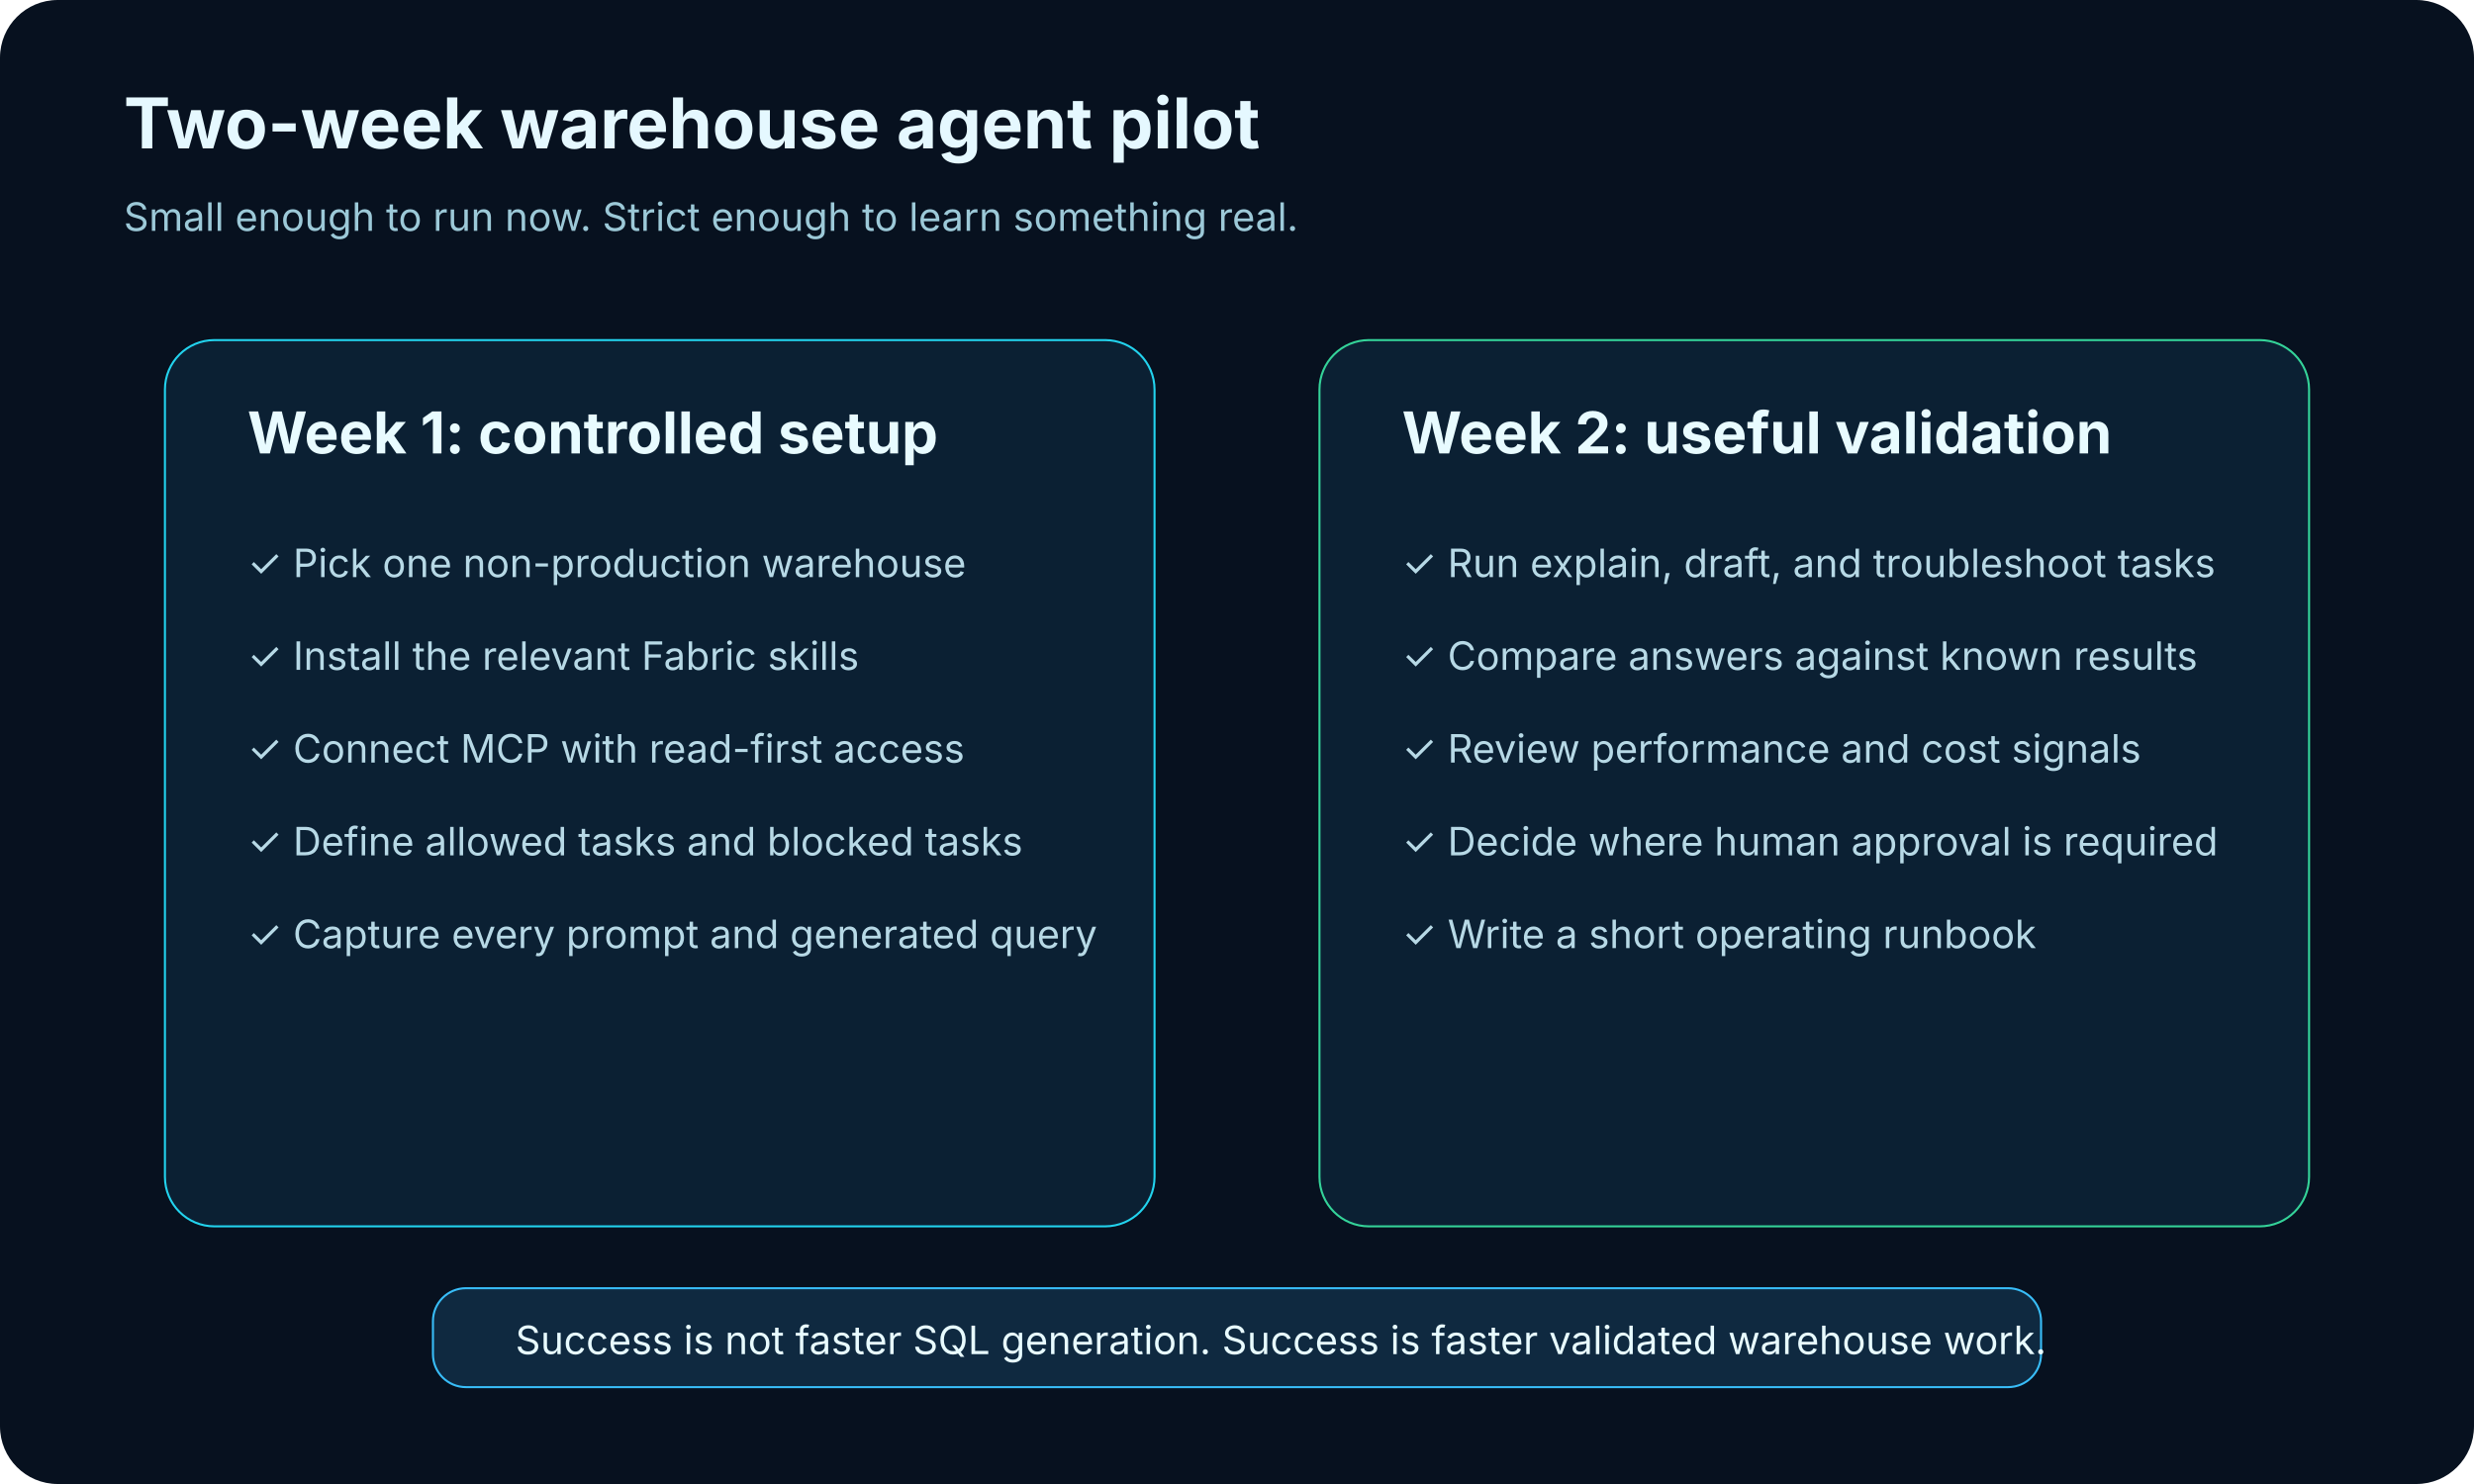
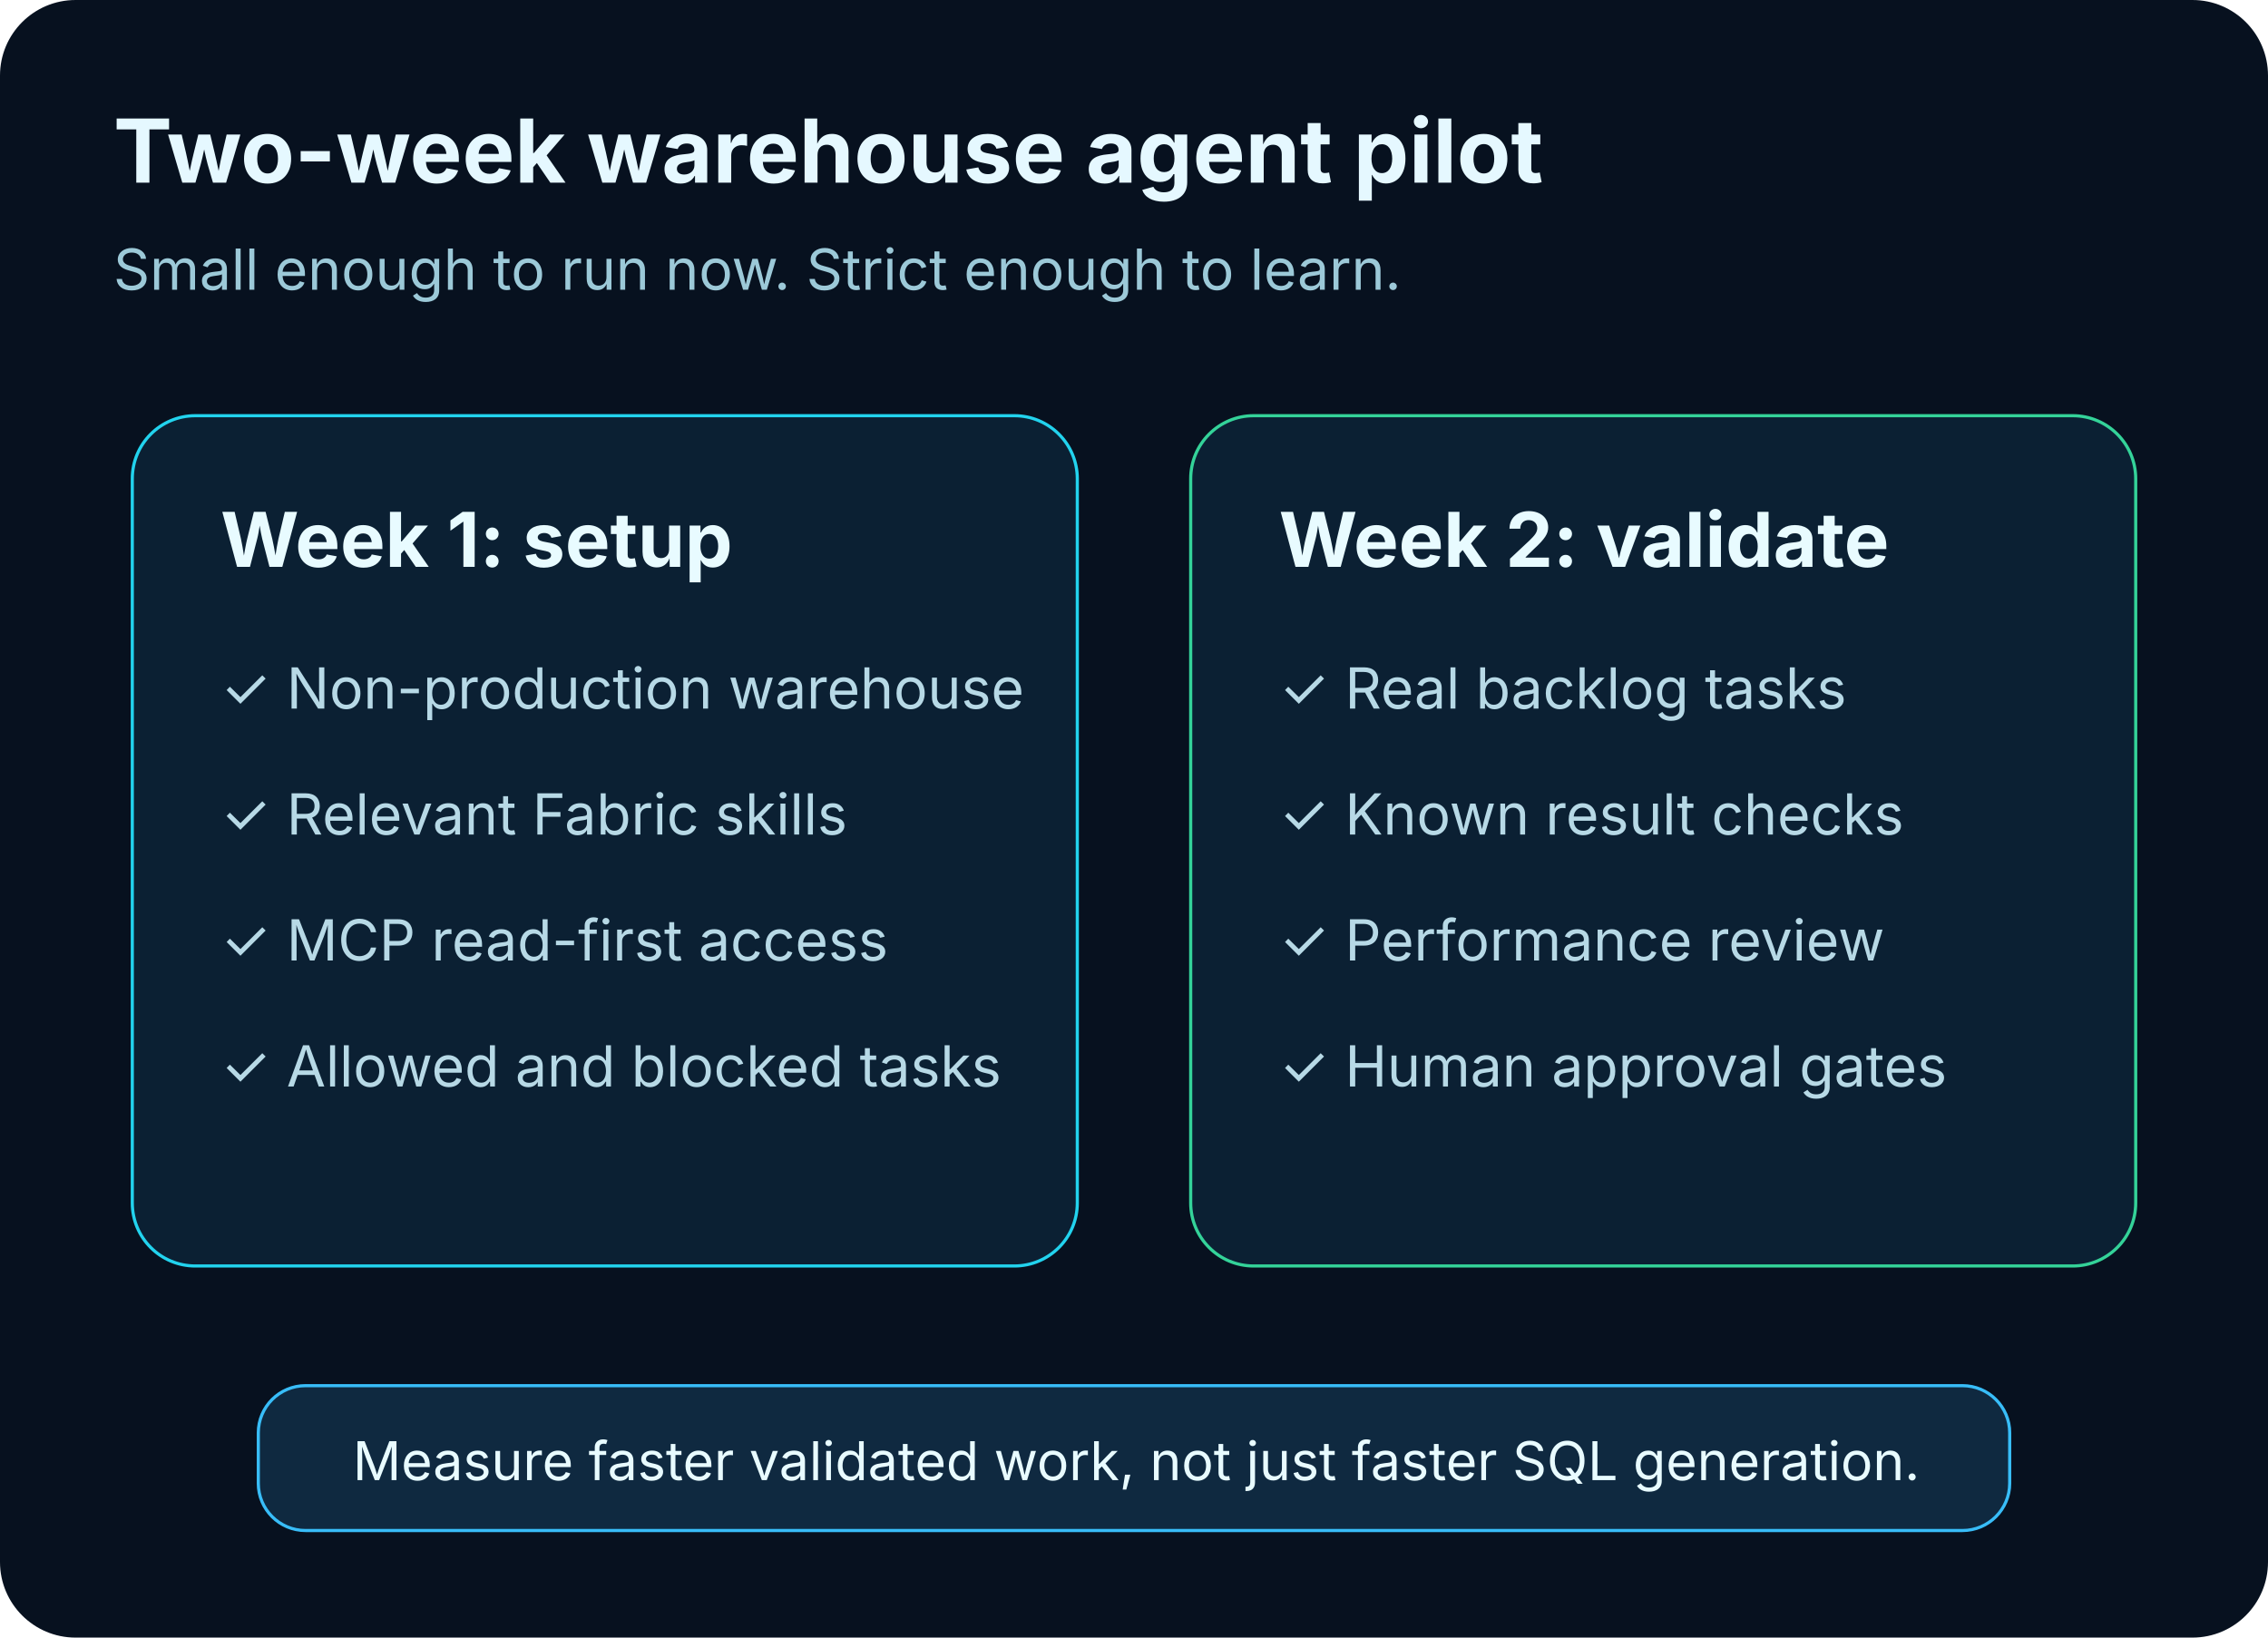
- <svg xmlns="http://www.w3.org/2000/svg" width="1200" height="720" viewBox="0 0 1200 720" role="img" aria-labelledby="title desc">
-   <rect width="1200" height="720" rx="28" fill="#07111f" />
-   <text x="60" y="72" fill="#e5f8ff" font-family="Inter, Segoe UI, Arial" font-size="34" font-weight="700">Two-week warehouse agent pilot</text>
-   <text x="60" y="112" fill="#9cc9d8" font-family="Inter, Segoe UI, Arial" font-size="19">Small enough to run now. Strict enough to learn something real.</text>
-   <g font-family="Inter, Segoe UI, Arial" font-size="19">
-     <rect x="80" y="165" width="480" height="430" rx="24" fill="#0b2033" stroke="#22d3ee" />
-     <text x="120" y="220" fill="#e8fbff" font-size="28" font-weight="700">Week 1: controlled setup</text>
-     <text x="120" y="280" fill="#b7d9e6">✓ Pick one non-production warehouse</text>
-     <text x="120" y="325" fill="#b7d9e6">✓ Install the relevant Fabric skills</text>
-     <text x="120" y="370" fill="#b7d9e6">✓ Connect MCP with read-first access</text>
-     <text x="120" y="415" fill="#b7d9e6">✓ Define allowed tasks and blocked tasks</text>
-     <text x="120" y="460" fill="#b7d9e6">✓ Capture every prompt and generated query</text>
-     <rect x="640" y="165" width="480" height="430" rx="24" fill="#0b2033" stroke="#34d399" />
-     <text x="680" y="220" fill="#e8fbff" font-size="28" font-weight="700">Week 2: useful validation</text>
-     <text x="680" y="280" fill="#b7d9e6">✓ Run explain, draft, and troubleshoot tasks</text>
-     <text x="680" y="325" fill="#b7d9e6">✓ Compare answers against known results</text>
-     <text x="680" y="370" fill="#b7d9e6">✓ Review performance and cost signals</text>
-     <text x="680" y="415" fill="#b7d9e6">✓ Decide where human approval is required</text>
-     <text x="680" y="460" fill="#b7d9e6">✓ Write a short operating runbook</text>
+ <svg xmlns="http://www.w3.org/2000/svg" width="720" height="520" viewBox="0 0 720 520" role="img" aria-labelledby="title desc">
+   <rect width="720" height="520" rx="24" fill="#07111f" />
+   <text x="36" y="58" fill="#e5f8ff" font-family="Inter, Segoe UI, Arial" font-size="28" font-weight="700">Two-week warehouse agent pilot</text>
+   <text x="36" y="92" fill="#9cc9d8" font-family="Inter, Segoe UI, Arial" font-size="18">Small enough to run now. Strict enough to learn.</text>
+   <g font-family="Inter, Segoe UI, Arial">
+     <rect x="42" y="132" width="300" height="270" rx="20" fill="#0b2033" stroke="#22d3ee" />
+     <text x="70" y="180" fill="#e8fbff" font-size="24" font-weight="700">Week 1: setup</text>
+     <text x="70" y="225" fill="#b7d9e6" font-size="18">✓ Non-production warehouse</text>
+     <text x="70" y="265" fill="#b7d9e6" font-size="18">✓ Relevant Fabric skills</text>
+     <text x="70" y="305" fill="#b7d9e6" font-size="18">✓ MCP read-first access</text>
+     <text x="70" y="345" fill="#b7d9e6" font-size="18">✓ Allowed and blocked tasks</text>
+     <rect x="378" y="132" width="300" height="270" rx="20" fill="#0b2033" stroke="#34d399" />
+     <text x="406" y="180" fill="#e8fbff" font-size="24" font-weight="700">Week 2: validate</text>
+     <text x="406" y="225" fill="#b7d9e6" font-size="18">✓ Real backlog tasks</text>
+     <text x="406" y="265" fill="#b7d9e6" font-size="18">✓ Known result checks</text>
+     <text x="406" y="305" fill="#b7d9e6" font-size="18">✓ Performance review</text>
+     <text x="406" y="345" fill="#b7d9e6" font-size="18">✓ Human approval gates</text>
  </g>
-   <rect x="210" y="625" width="780" height="48" rx="16" fill="#0f2940" stroke="#38bdf8" />
-   <text x="250" y="657" fill="#e8fbff" font-family="Inter, Segoe UI, Arial" font-size="19">Success is not faster SQL generation. Success is faster validated warehouse work.</text>
+   <rect x="82" y="440" width="556" height="46" rx="15" fill="#0f2940" stroke="#38bdf8" />
+   <text x="112" y="470" fill="#e8fbff" font-family="Inter, Segoe UI, Arial" font-size="17">Measure faster validated work, not just faster SQL generation.</text>
</svg>
